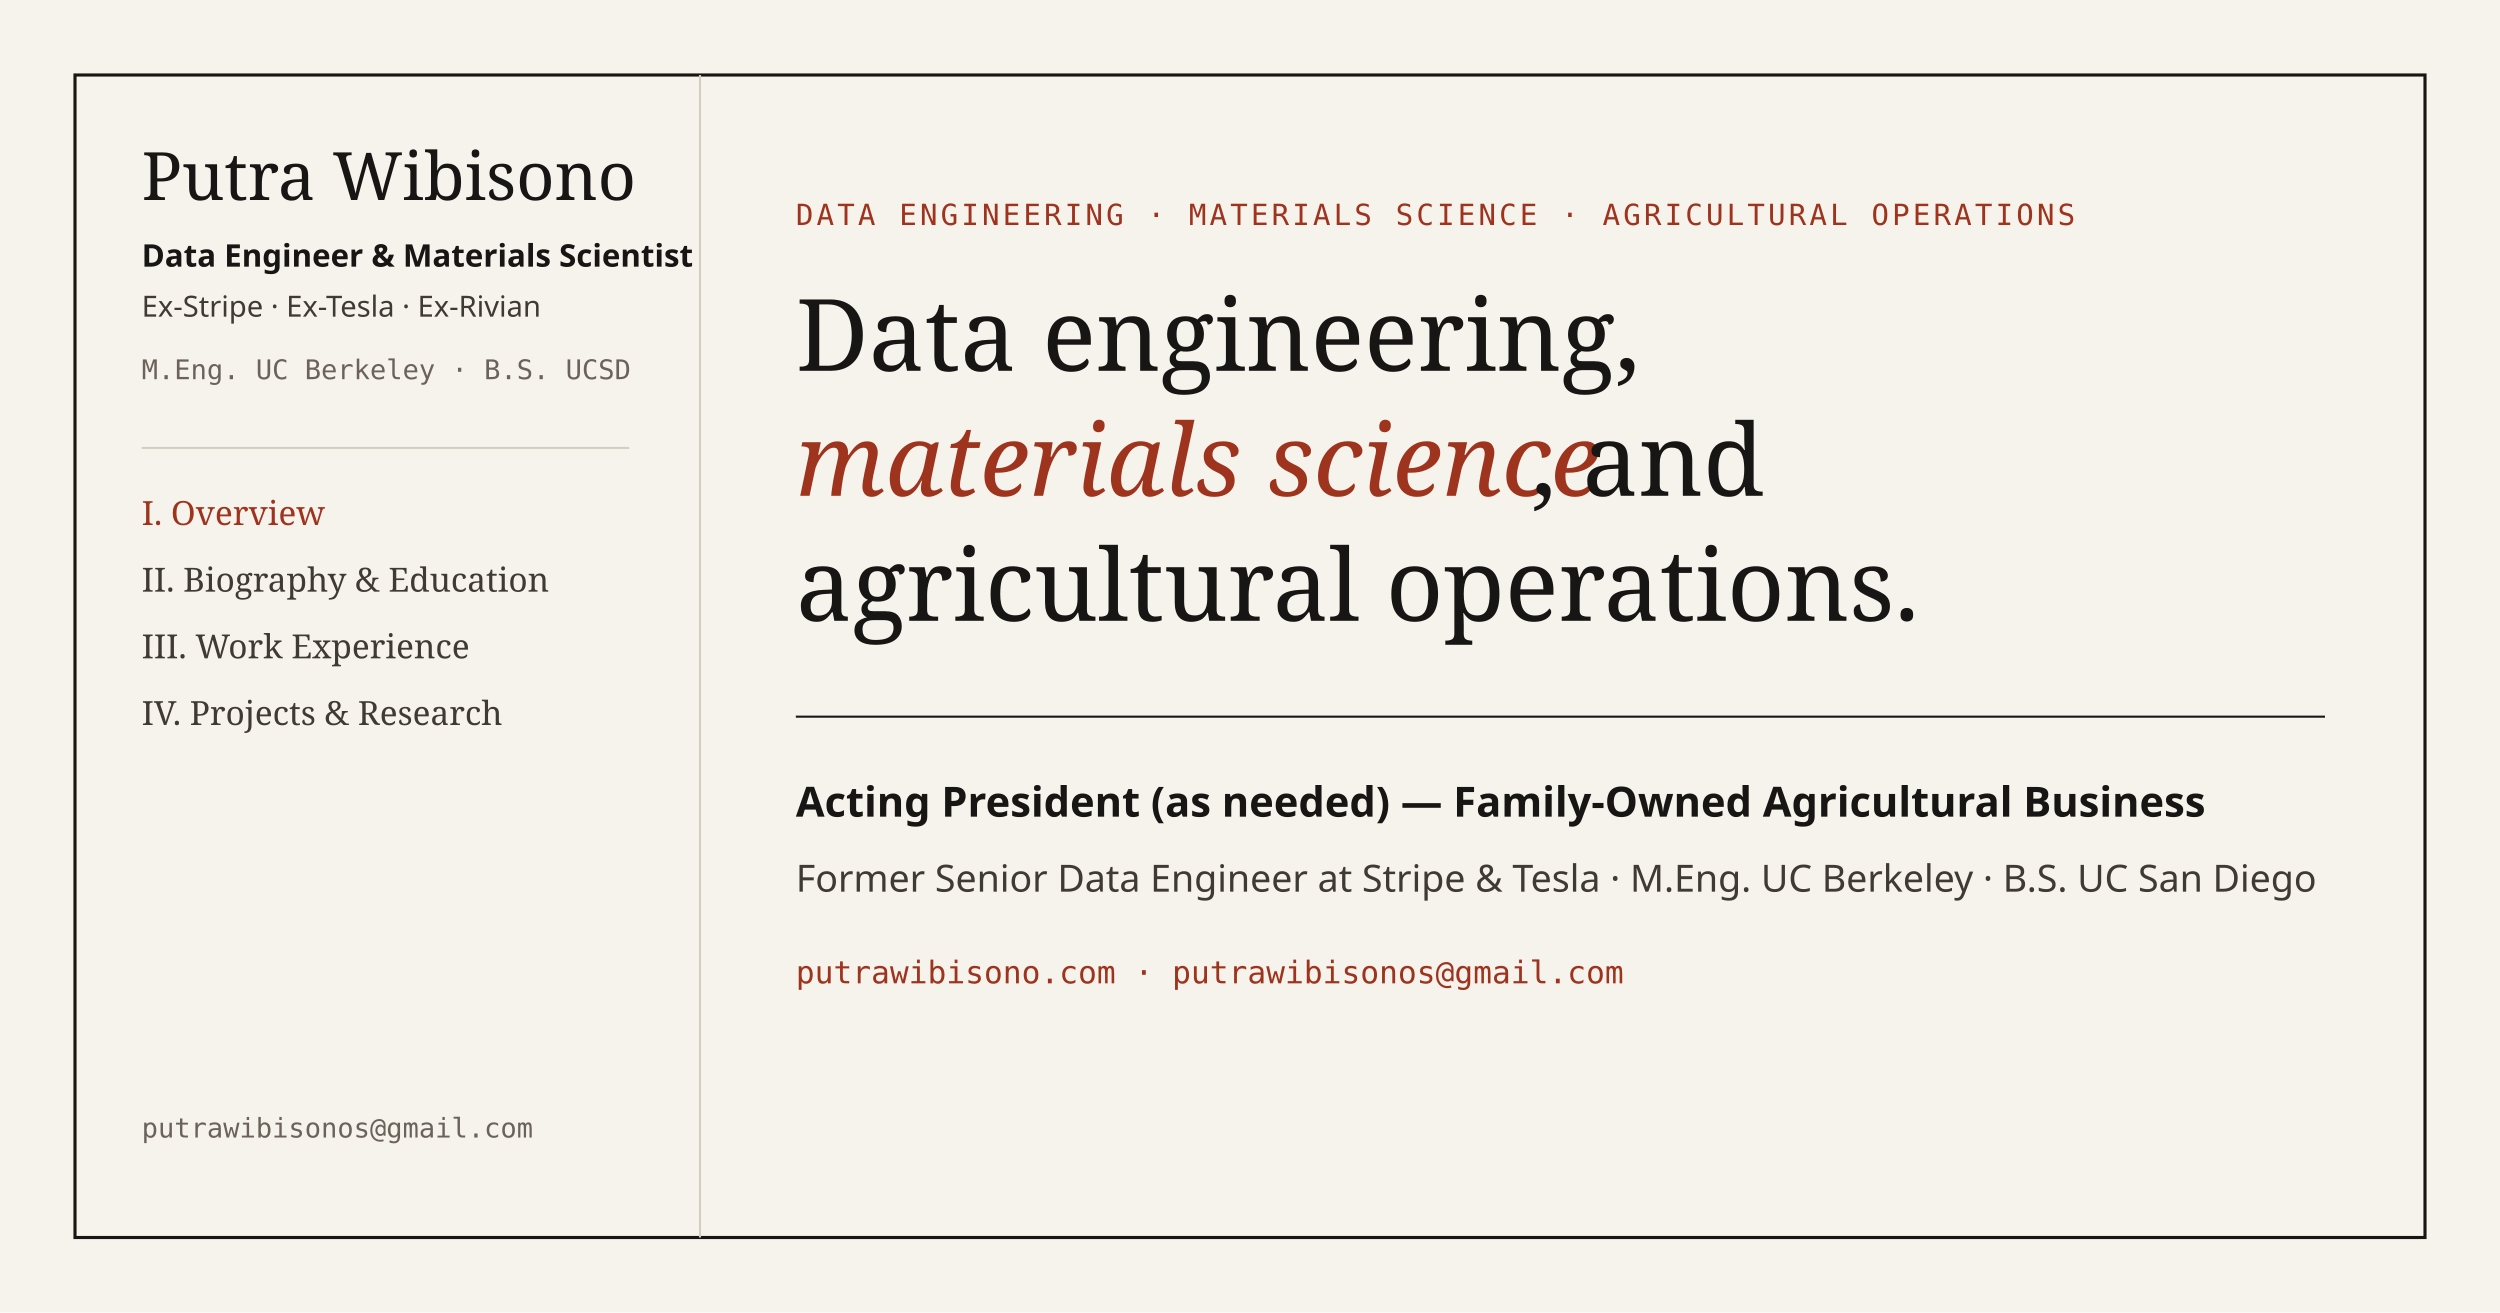
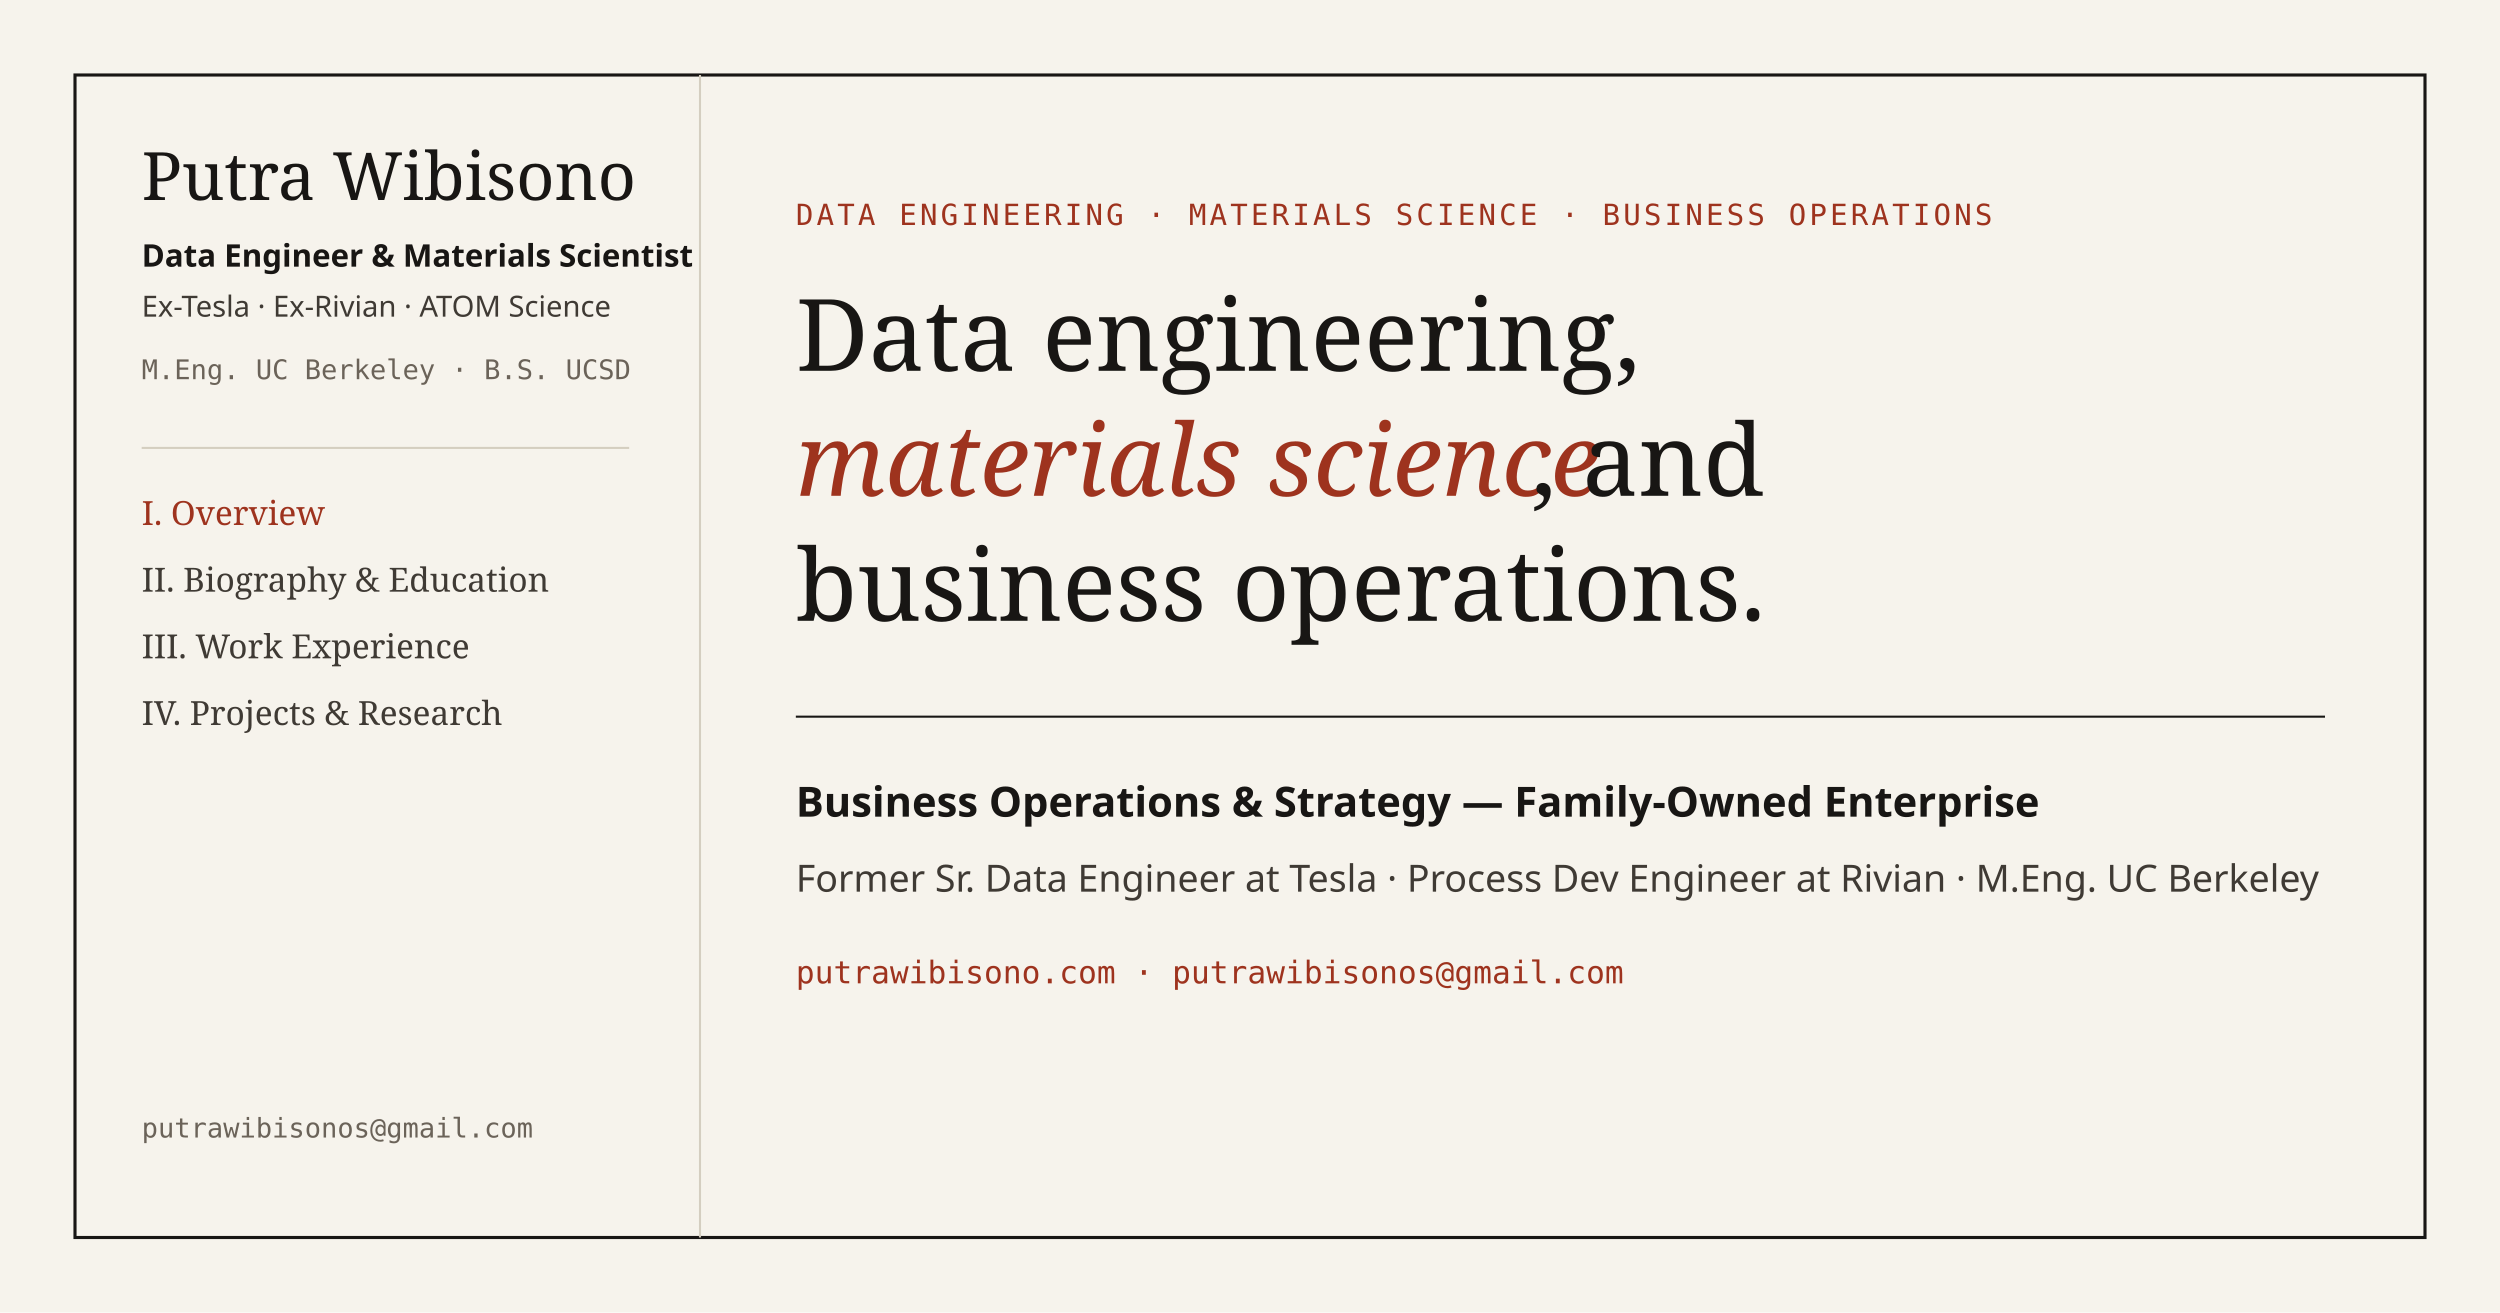
- <svg xmlns="http://www.w3.org/2000/svg" viewBox="0 0 1200 630" role="img" aria-label="Putra Wibisono — Data Engineer, Materials Scientist &amp; Agricultural Operations">
+ <svg xmlns="http://www.w3.org/2000/svg" viewBox="0 0 1200 630" role="img" aria-label="Putra Wibisono — Data Engineer, Materials Scientist &amp; Business Operations">
  <rect width="1200" height="630" fill="#F6F3EC" />
  <rect x="36" y="36" width="1128" height="558" fill="none" stroke="#181614" stroke-width="1.5" />
  <line x1="336" y1="36" x2="336" y2="594" stroke="#D4CEC0" stroke-width="1" />
  <text x="68" y="96" font-family="Georgia, serif" font-size="32" fill="#181614">Putra Wibisono</text>
  <text x="68" y="128" font-family="sans-serif" font-size="15" font-weight="600" fill="#181614">Data Engineer &amp; Materials Scientist</text>
-   <text x="68" y="152" font-family="sans-serif" font-size="14" fill="#3F3A34">Ex-Stripe · Ex-Tesla · Ex-Rivian</text>
+   <text x="68" y="152" font-family="sans-serif" font-size="14" fill="#3F3A34">Ex-Tesla · Ex-Rivian · ATOM Science</text>
  <text x="68" y="182" font-family="monospace" font-size="13" fill="#6B6359">M.Eng. UC Berkeley · B.S. UCSD</text>
  <line x1="68" y1="215" x2="302" y2="215" stroke="#D4CEC0" stroke-width="1" />
  <text x="68" y="252" font-family="Georgia, serif" font-size="16" fill="#9E331E">I. Overview</text>
  <text x="68" y="284" font-family="Georgia, serif" font-size="16" fill="#3F3A34">II. Biography &amp; Education</text>
  <text x="68" y="316" font-family="Georgia, serif" font-size="16" fill="#3F3A34">III. Work Experience</text>
  <text x="68" y="348" font-family="Georgia, serif" font-size="16" fill="#3F3A34">IV. Projects &amp; Research</text>
  <text x="68" y="546" font-family="monospace" font-size="13" fill="#6B6359">putrawibisonos@gmail.com</text>
-   <text x="382" y="108" font-family="monospace" font-size="14" fill="#9E331E" letter-spacing="1.5">DATA ENGINEERING · MATERIALS SCIENCE · AGRICULTURAL OPERATIONS</text>
+   <text x="382" y="108" font-family="monospace" font-size="14" fill="#9E331E" letter-spacing="1.5">DATA ENGINEERING · MATERIALS SCIENCE · BUSINESS OPERATIONS</text>
  <text x="382" y="178" font-family="Georgia, serif" font-size="48" fill="#181614">Data engineering,</text>
  <text x="382" y="238" font-family="Georgia, serif" font-style="italic" font-size="48" fill="#9E331E">materials science</text>
  <text x="735" y="238" font-family="Georgia, serif" font-size="48" fill="#181614">, and</text>
-   <text x="382" y="298" font-family="Georgia, serif" font-size="48" fill="#181614">agricultural operations.</text>
+   <text x="382" y="298" font-family="Georgia, serif" font-size="48" fill="#181614">business operations.</text>
  <line x1="382" y1="344" x2="1116" y2="344" stroke="#181614" stroke-width="1" />
-   <text x="382" y="392" font-family="sans-serif" font-size="20" font-weight="600" fill="#181614">Acting President (as needed) — Family-Owned Agricultural Business</text>
-   <text x="382" y="428" font-family="sans-serif" font-size="18" fill="#3F3A34">Former Senior Data Engineer at Stripe &amp; Tesla · M.Eng. UC Berkeley · B.S. UC San Diego</text>
+   <text x="382" y="392" font-family="sans-serif" font-size="20" font-weight="600" fill="#181614">Business Operations &amp; Strategy — Family-Owned Enterprise</text>
+   <text x="382" y="428" font-family="sans-serif" font-size="18" fill="#3F3A34">Former Sr. Data Engineer at Tesla · Process Dev Engineer at Rivian · M.Eng. UC Berkeley</text>
  <text x="382" y="472" font-family="monospace" font-size="15" fill="#9E331E">putrawibisono.com · putrawibisonos@gmail.com</text>
</svg>
